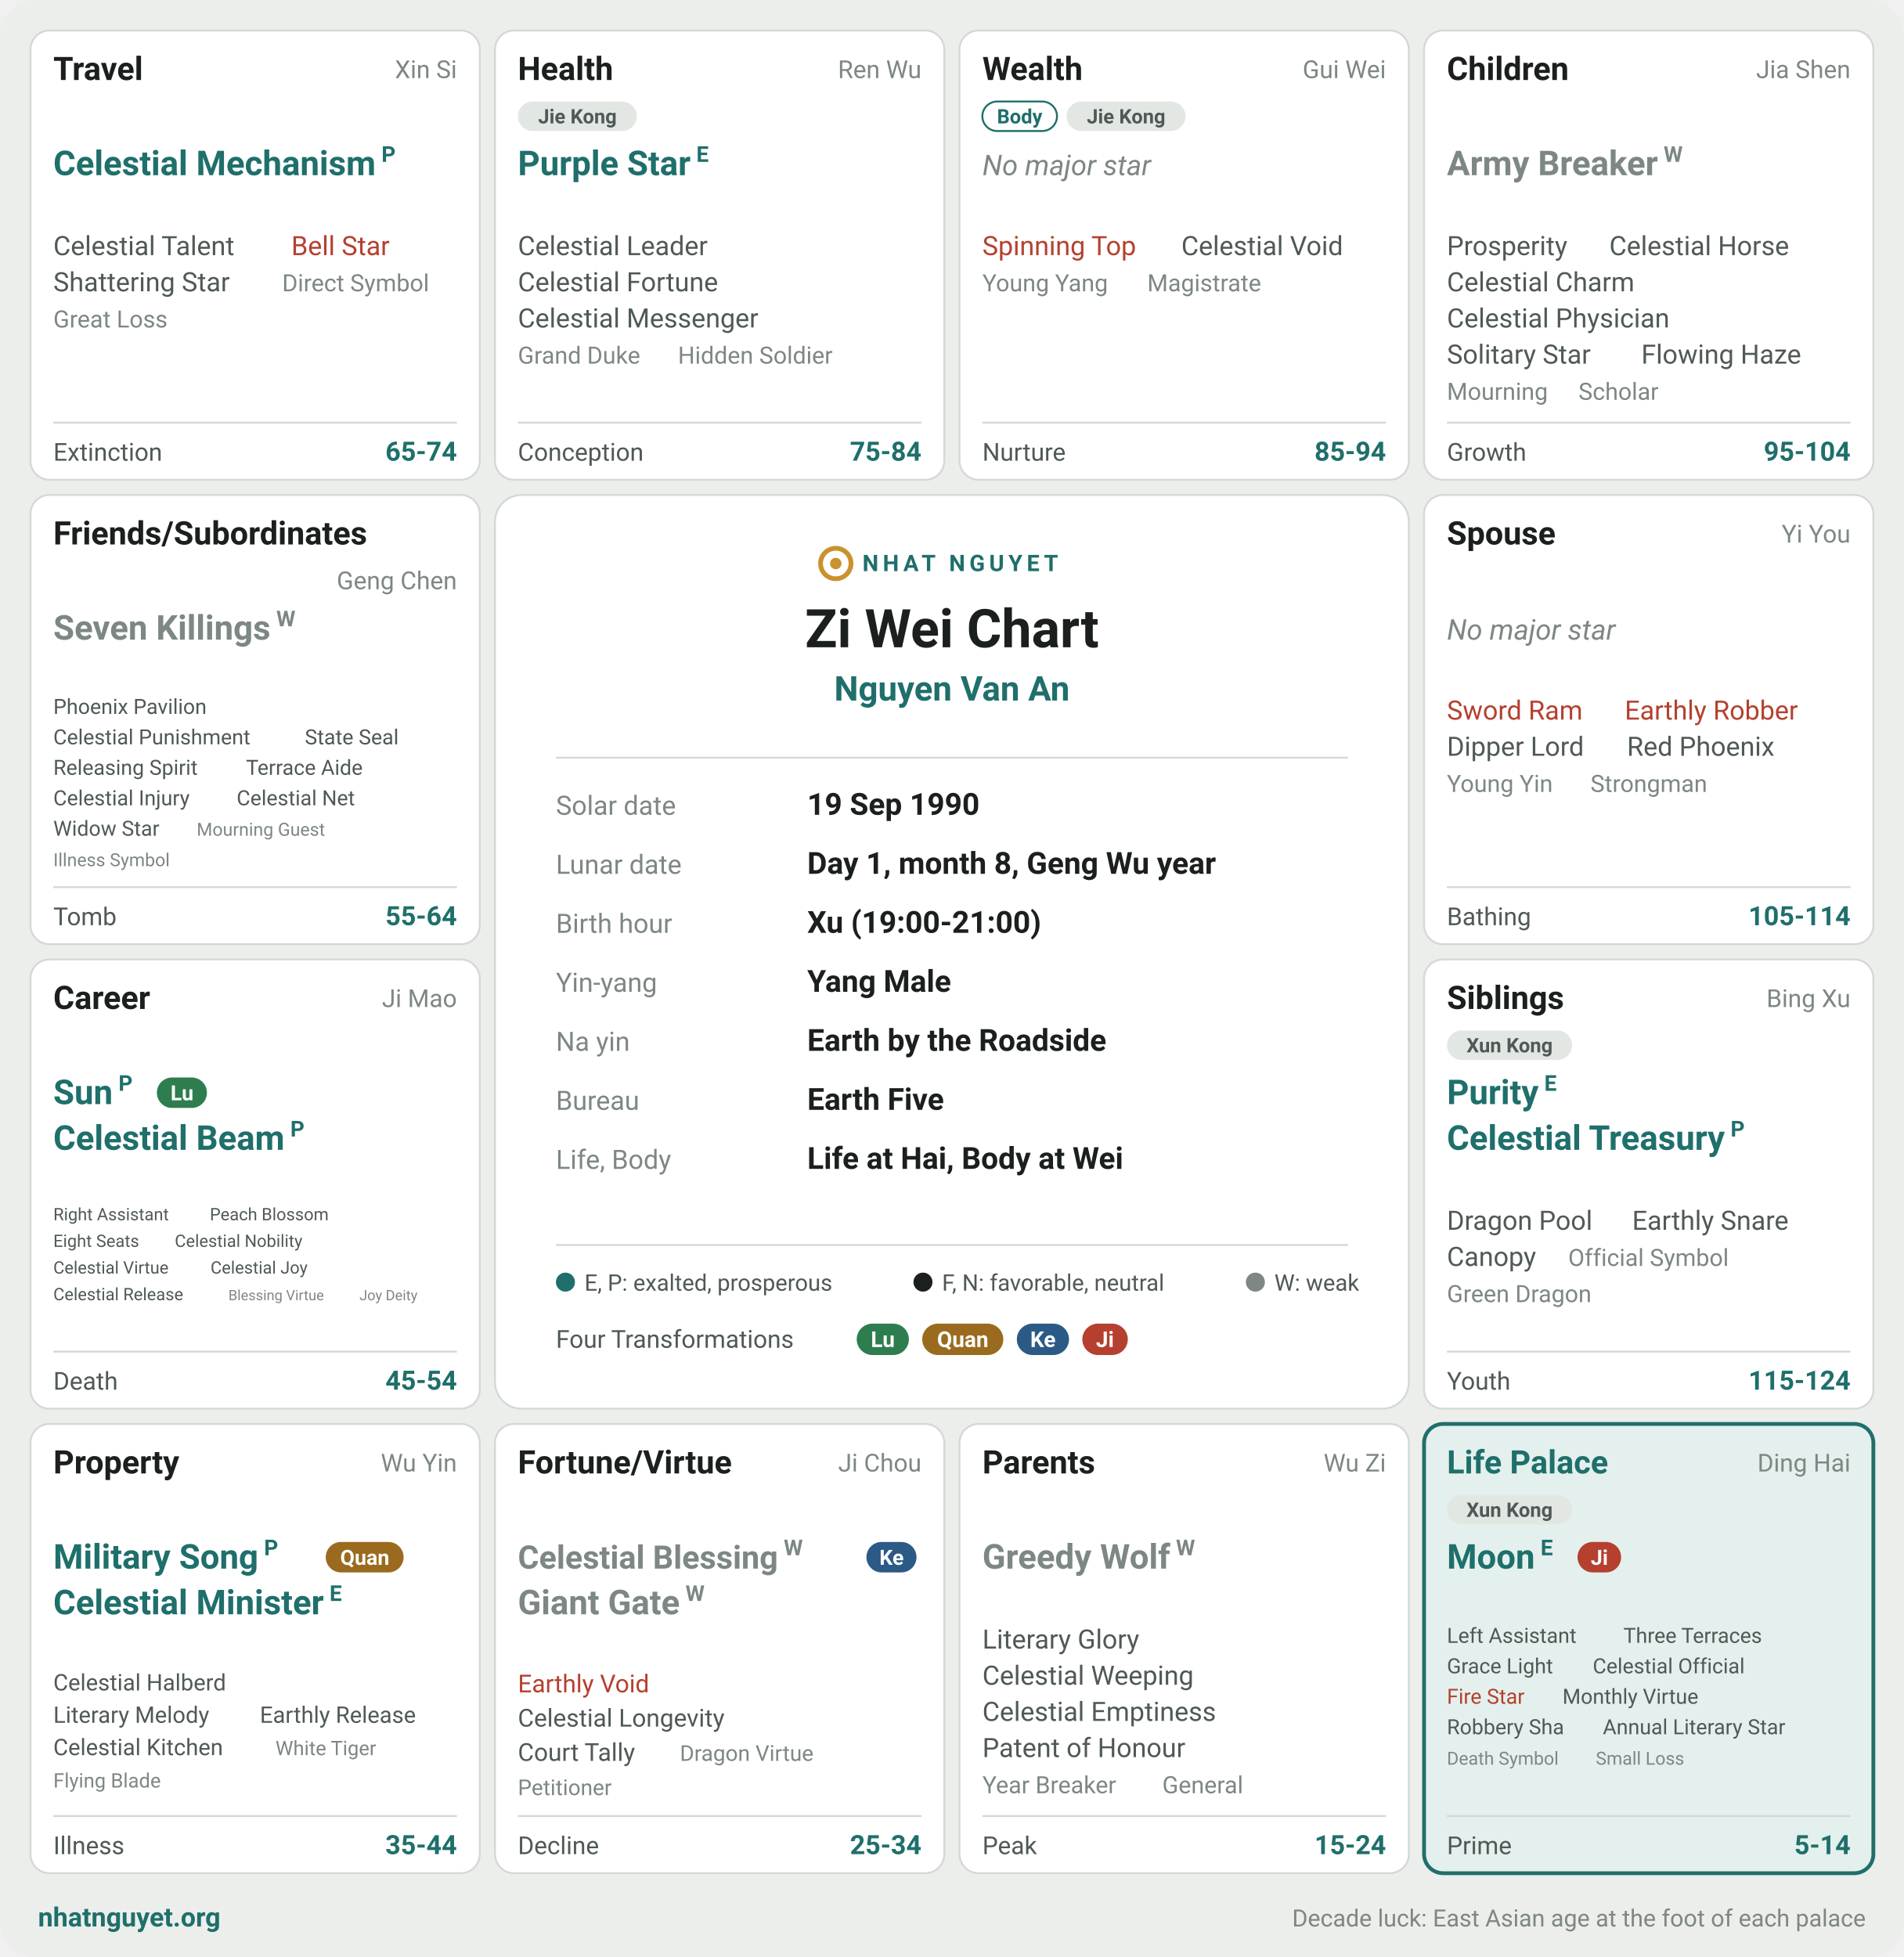
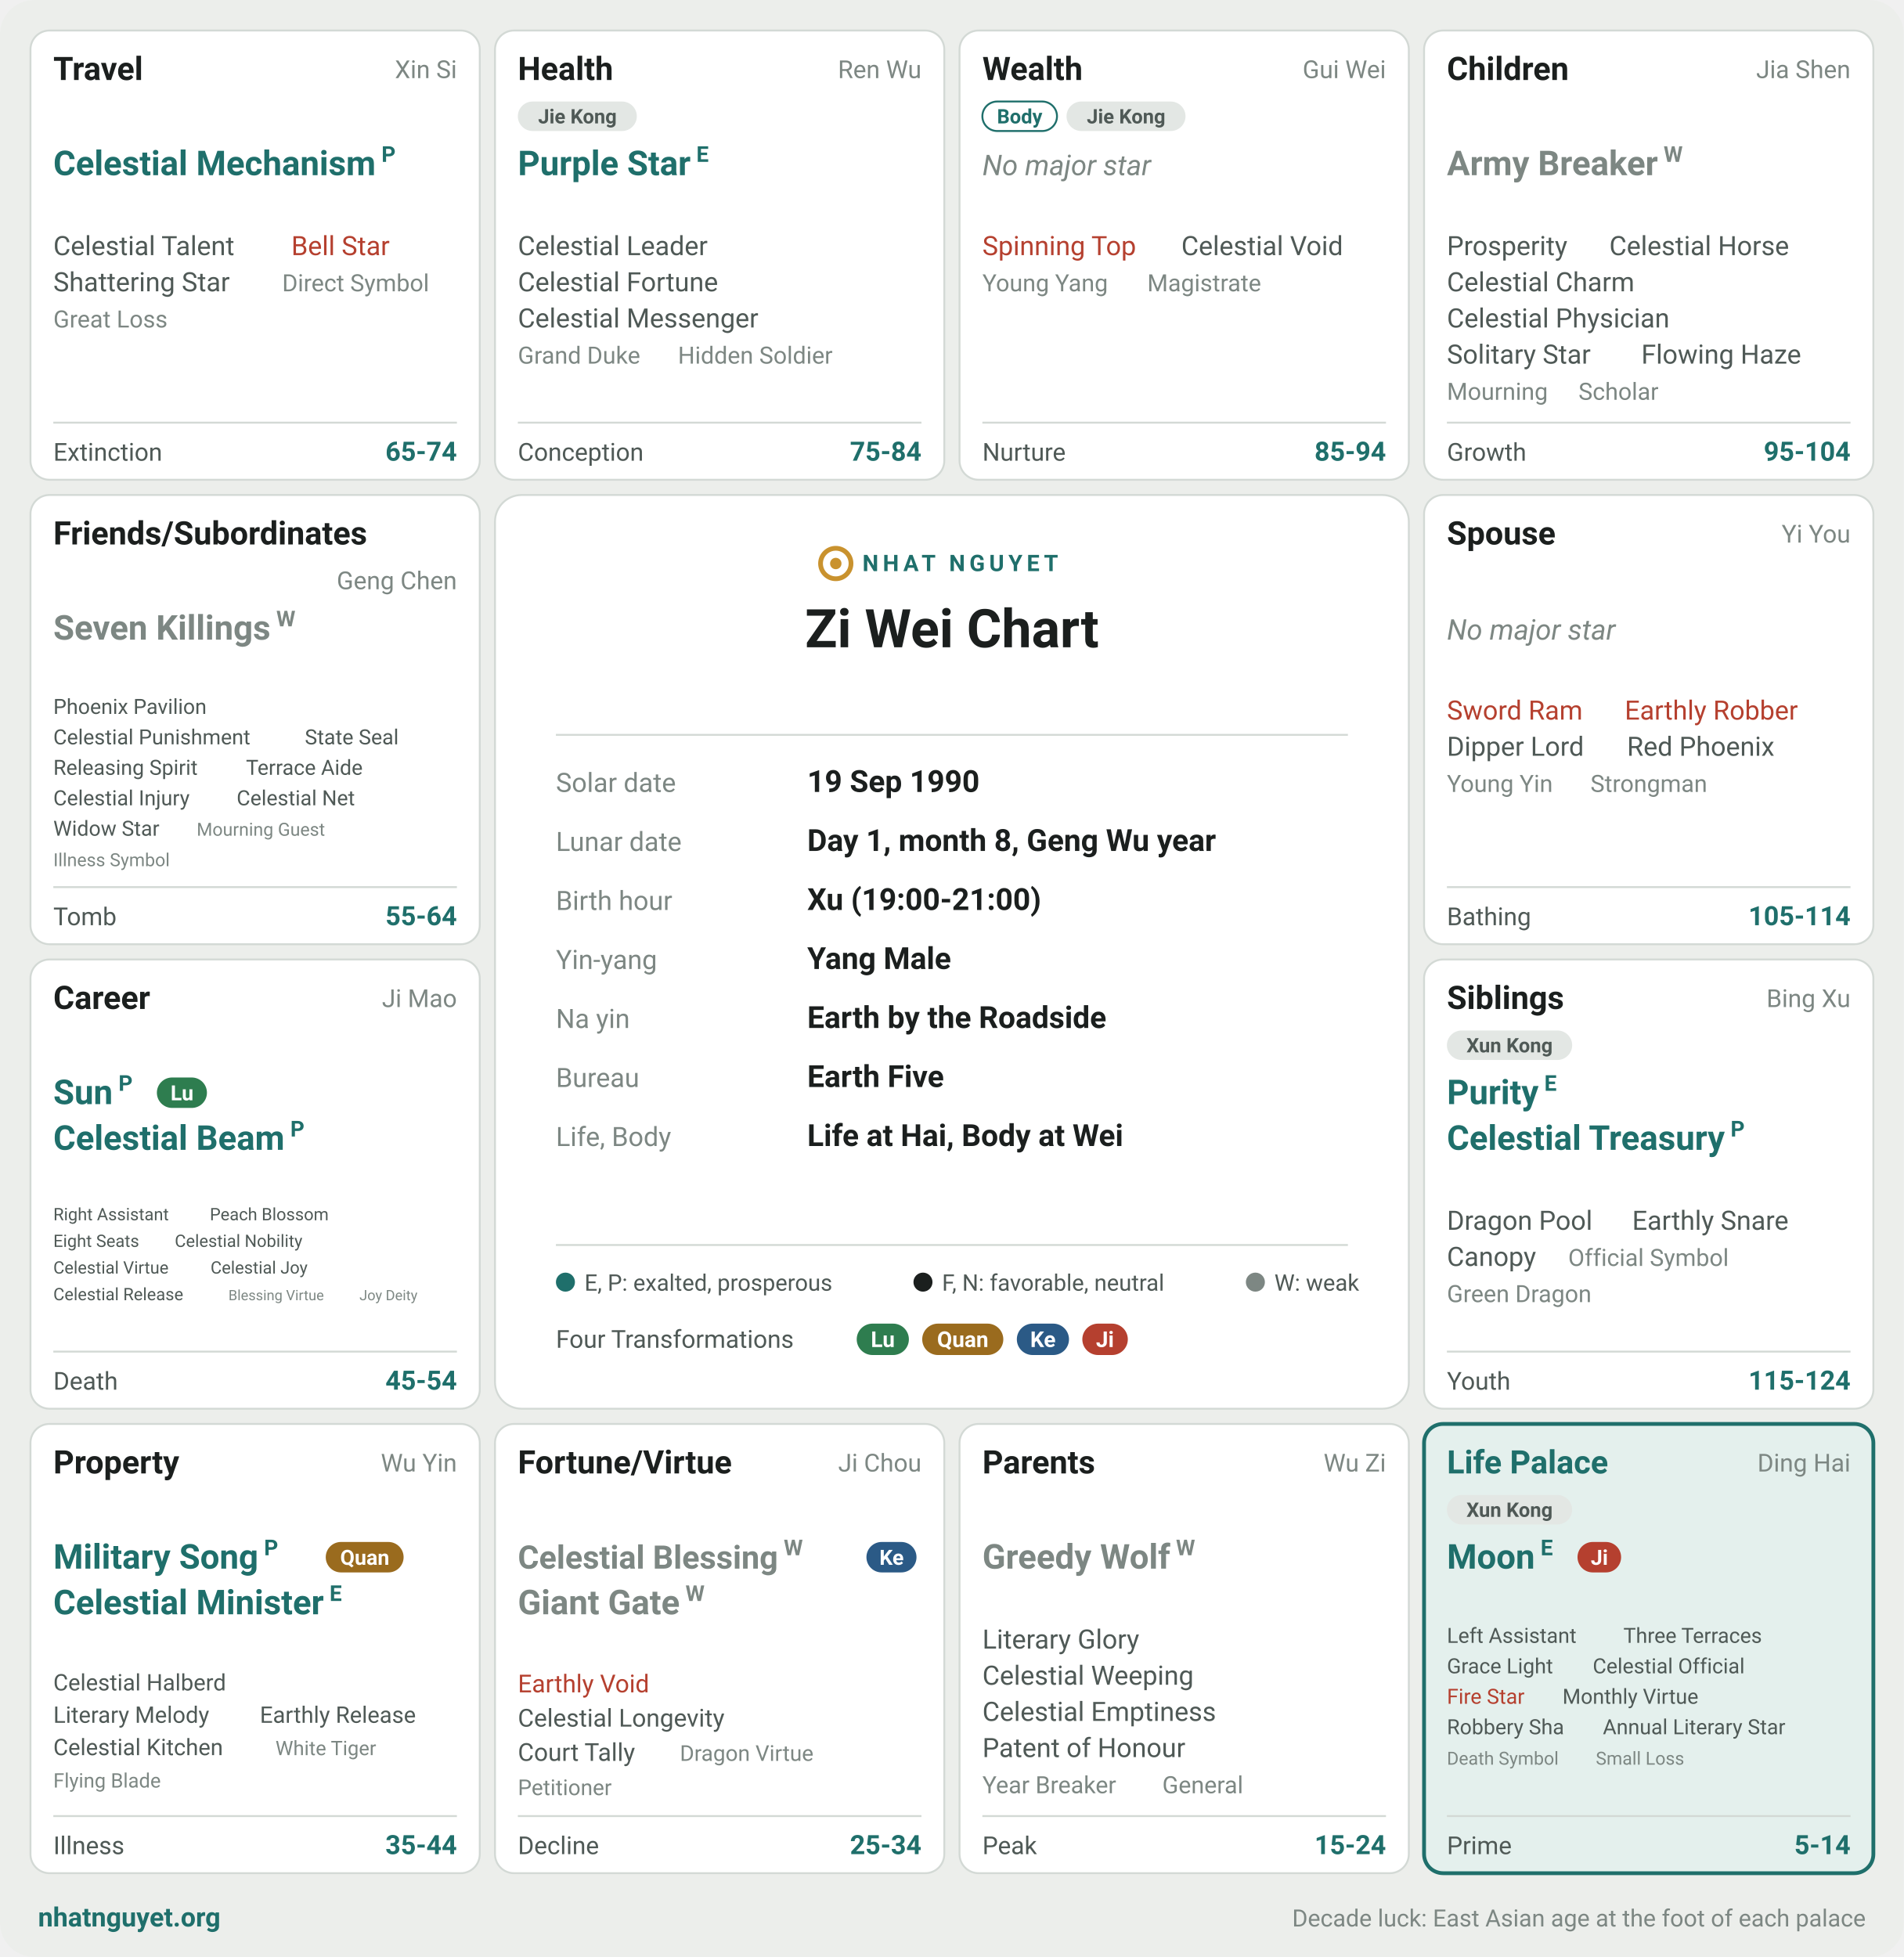
<svg xmlns="http://www.w3.org/2000/svg" viewBox="0 0 1000 1028" width="720" height="740.2" role="img" aria-labelledby="nn-tieu-de nn-mo-ta" lang="en">
  <style>text{font-family:-apple-system, BlinkMacSystemFont, 'Segoe UI', Roboto, 'Helvetica Neue', Arial, 'Noto Sans', 'PingFang SC', 'Hiragino Sans GB', 'Microsoft YaHei', 'Noto Sans CJK SC', sans-serif;}</style>
  <rect x="0" y="0" width="1000" height="1028" rx="18" fill="#ECEEEB" />
  <rect x="504" y="748" width="236" height="236" rx="10" fill="#FFFFFF" stroke="#D3D9D5" stroke-width="1" />
  <text x="728" y="773" font-size="13" fill="#7D8783" text-anchor="end">Wu Zi</text>
  <text x="516" y="774" font-size="17" fill="#1B1F1E" font-weight="700">Parents</text>
  <text x="516" y="824" font-size="18" fill="#7D8783" font-weight="700">Greedy Wolf<tspan dx="3" dy="-7" font-size="11.5">W</tspan>
  </text>
  <text x="516" y="866" font-size="14" fill="#4F5956">Literary Glory</text>
  <text x="516" y="885" font-size="14" fill="#4F5956">Celestial Weeping</text>
  <text x="516" y="904" font-size="14" fill="#4F5956">Celestial Emptiness</text>
  <text x="516" y="923" font-size="14" fill="#4F5956">Patent of Honour</text>
  <text x="516" y="942" font-size="12.5" fill="#7D8783">Year Breaker</text>
  <text x="610.5" y="942" font-size="12.5" fill="#7D8783">General</text>
  <line x1="516" y1="954" x2="728" y2="954" stroke="#D3D9D5" stroke-width="1" />
  <text x="728" y="974" font-size="14" fill="#1F6F6B" font-weight="700" text-anchor="end">15-24</text>
  <text x="516" y="974" font-size="13" fill="#4F5956">Peak</text>
  <rect x="260" y="748" width="236" height="236" rx="10" fill="#FFFFFF" stroke="#D3D9D5" stroke-width="1" />
  <text x="484" y="773" font-size="13" fill="#7D8783" text-anchor="end">Ji Chou</text>
  <text x="272" y="774" font-size="17" fill="#1B1F1E" font-weight="700">Fortune/Virtue</text>
  <text x="272" y="824" font-size="17" fill="#7D8783" font-weight="700">Celestial Blessing<tspan dx="3" dy="-7" font-size="11.5">W</tspan>
  </text>
  <rect x="455.1" y="810" width="26.3" height="16" rx="8" fill="#2B5A86" />
  <text x="468.3" y="822" font-size="11" fill="#FFFFFF" font-weight="700" text-anchor="middle">Ke</text>
  <text x="272" y="848" font-size="18" fill="#7D8783" font-weight="700">Giant Gate<tspan dx="3" dy="-7" font-size="11.5">W</tspan>
  </text>
  <text x="272" y="889" font-size="13" fill="#B5402F">Earthly Void</text>
  <text x="272" y="907" font-size="13" fill="#4F5956">Celestial Longevity</text>
  <text x="272" y="925" font-size="13" fill="#4F5956">Court Tally</text>
  <text x="357.1" y="925" font-size="11.5" fill="#7D8783">Dragon Virtue</text>
  <text x="272" y="943" font-size="11.5" fill="#7D8783">Petitioner</text>
  <line x1="272" y1="954" x2="484" y2="954" stroke="#D3D9D5" stroke-width="1" />
  <text x="484" y="974" font-size="14" fill="#1F6F6B" font-weight="700" text-anchor="end">25-34</text>
  <text x="272" y="974" font-size="13" fill="#4F5956">Decline</text>
  <rect x="16" y="748" width="236" height="236" rx="10" fill="#FFFFFF" stroke="#D3D9D5" stroke-width="1" />
  <text x="240" y="773" font-size="13" fill="#7D8783" text-anchor="end">Wu Yin</text>
  <text x="28" y="774" font-size="17" fill="#1B1F1E" font-weight="700">Property</text>
  <text x="28" y="824" font-size="18" fill="#1F6F6B" font-weight="700">Military Song<tspan dx="3" dy="-7" font-size="11.5">P</tspan>
  </text>
  <rect x="171.1" y="810" width="40.9" height="16" rx="8" fill="#9A6B1E" />
  <text x="191.6" y="822" font-size="11" fill="#FFFFFF" font-weight="700" text-anchor="middle">Quan</text>
  <text x="28" y="848" font-size="18" fill="#1F6F6B" font-weight="700">Celestial Minister<tspan dx="3" dy="-7" font-size="11.5">E</tspan>
  </text>
  <text x="28" y="888" font-size="12" fill="#4F5956">Celestial Halberd</text>
  <text x="28" y="905" font-size="12" fill="#4F5956">Literary Melody</text>
  <text x="136.5" y="905" font-size="12" fill="#4F5956">Earthly Release</text>
  <text x="28" y="922" font-size="12" fill="#4F5956">Celestial Kitchen</text>
  <text x="144.7" y="922" font-size="10.5" fill="#7D8783">White Tiger</text>
  <text x="28" y="939" font-size="10.5" fill="#7D8783">Flying Blade</text>
  <line x1="28" y1="954" x2="240" y2="954" stroke="#D3D9D5" stroke-width="1" />
  <text x="240" y="974" font-size="14" fill="#1F6F6B" font-weight="700" text-anchor="end">35-44</text>
  <text x="28" y="974" font-size="13" fill="#4F5956">Illness</text>
  <rect x="16" y="504" width="236" height="236" rx="10" fill="#FFFFFF" stroke="#D3D9D5" stroke-width="1" />
  <text x="240" y="529" font-size="13" fill="#7D8783" text-anchor="end">Ji Mao</text>
  <text x="28" y="530" font-size="17" fill="#1B1F1E" font-weight="700">Career</text>
  <text x="28" y="580" font-size="18" fill="#1F6F6B" font-weight="700">Sun<tspan dx="3" dy="-7" font-size="11.5">P</tspan>
  </text>
  <rect x="82.4" y="566" width="26.3" height="16" rx="8" fill="#2E7D4F" />
  <text x="95.6" y="578" font-size="11" fill="#FFFFFF" font-weight="700" text-anchor="middle">Lu</text>
  <text x="28" y="604" font-size="18" fill="#1F6F6B" font-weight="700">Celestial Beam<tspan dx="3" dy="-7" font-size="11.5">P</tspan>
  </text>
  <text x="28" y="641" font-size="9" fill="#4F5956">Right Assistant</text>
  <text x="110.2" y="641" font-size="9" fill="#4F5956">Peach Blossom</text>
  <text x="28" y="655" font-size="9" fill="#4F5956">Eight Seats</text>
  <text x="91.8" y="655" font-size="9" fill="#4F5956">Celestial Nobility</text>
  <text x="28" y="669" font-size="9" fill="#4F5956">Celestial Virtue</text>
  <text x="110.6" y="669" font-size="9" fill="#4F5956">Celestial Joy</text>
  <text x="28" y="683" font-size="9" fill="#4F5956">Celestial Release</text>
  <text x="120" y="683" font-size="7.5" fill="#7D8783">Blessing Virtue</text>
  <text x="188.8" y="683" font-size="7.5" fill="#7D8783">Joy Deity</text>
  <line x1="28" y1="710" x2="240" y2="710" stroke="#D3D9D5" stroke-width="1" />
  <text x="240" y="730" font-size="14" fill="#1F6F6B" font-weight="700" text-anchor="end">45-54</text>
  <text x="28" y="730" font-size="13" fill="#4F5956">Death</text>
  <rect x="16" y="260" width="236" height="236" rx="10" fill="#FFFFFF" stroke="#D3D9D5" stroke-width="1" />
  <text x="240" y="309.5" font-size="13" fill="#7D8783" text-anchor="end">Geng Chen</text>
  <text x="28" y="286" font-size="17" fill="#1B1F1E" font-weight="700">Friends/Subordinates</text>
  <text x="28" y="336" font-size="18" fill="#7D8783" font-weight="700">Seven Killings<tspan dx="3" dy="-7" font-size="11.5">W</tspan>
  </text>
  <text x="28" y="375" font-size="11" fill="#4F5956">Phoenix Pavilion</text>
  <text x="28" y="391" font-size="11" fill="#4F5956">Celestial Punishment</text>
  <text x="160.1" y="391" font-size="11" fill="#4F5956">State Seal</text>
  <text x="28" y="407" font-size="11" fill="#4F5956">Releasing Spirit</text>
  <text x="129.2" y="407" font-size="11" fill="#4F5956">Terrace Aide</text>
  <text x="28" y="423" font-size="11" fill="#4F5956">Celestial Injury</text>
  <text x="124.3" y="423" font-size="11" fill="#4F5956">Celestial Net</text>
  <text x="28" y="439" font-size="11" fill="#4F5956">Widow Star</text>
  <text x="103.3" y="439" font-size="9.5" fill="#7D8783">Mourning Guest</text>
  <text x="28" y="455" font-size="9.5" fill="#7D8783">Illness Symbol</text>
  <line x1="28" y1="466" x2="240" y2="466" stroke="#D3D9D5" stroke-width="1" />
  <text x="240" y="486" font-size="14" fill="#1F6F6B" font-weight="700" text-anchor="end">55-64</text>
  <text x="28" y="486" font-size="13" fill="#4F5956">Tomb</text>
  <rect x="16" y="16" width="236" height="236" rx="10" fill="#FFFFFF" stroke="#D3D9D5" stroke-width="1" />
  <text x="240" y="41" font-size="13" fill="#7D8783" text-anchor="end">Xin Si</text>
  <text x="28" y="42" font-size="17" fill="#1B1F1E" font-weight="700">Travel</text>
  <text x="28" y="92" font-size="18" fill="#1F6F6B" font-weight="700">Celestial Mechanism<tspan dx="3" dy="-7" font-size="11.5">P</tspan>
  </text>
  <text x="28" y="134" font-size="14" fill="#4F5956">Celestial Talent</text>
  <text x="153" y="134" font-size="14" fill="#B5402F">Bell Star</text>
  <text x="28" y="153" font-size="14" fill="#4F5956">Shattering Star</text>
  <text x="148.2" y="153" font-size="12.5" fill="#7D8783">Direct Symbol</text>
  <text x="28" y="172" font-size="12.5" fill="#7D8783">Great Loss</text>
  <line x1="28" y1="222" x2="240" y2="222" stroke="#D3D9D5" stroke-width="1" />
  <text x="240" y="242" font-size="14" fill="#1F6F6B" font-weight="700" text-anchor="end">65-74</text>
  <text x="28" y="242" font-size="13" fill="#4F5956">Extinction</text>
  <rect x="260" y="16" width="236" height="236" rx="10" fill="#FFFFFF" stroke="#D3D9D5" stroke-width="1" />
  <text x="484" y="41" font-size="13" fill="#7D8783" text-anchor="end">Ren Wu</text>
  <text x="272" y="42" font-size="17" fill="#1B1F1E" font-weight="700">Health</text>
  <rect x="272" y="53.3" width="62.5" height="15.5" rx="7.8" fill="#E3E7E4" />
  <text x="303.3" y="64.8" font-size="10.5" fill="#4F5956" font-weight="700" text-anchor="middle">Jie Kong</text>
  <text x="272" y="92" font-size="18" fill="#1F6F6B" font-weight="700">Purple Star<tspan dx="3" dy="-7" font-size="11.5">E</tspan>
  </text>
  <text x="272" y="134" font-size="14" fill="#4F5956">Celestial Leader</text>
  <text x="272" y="153" font-size="14" fill="#4F5956">Celestial Fortune</text>
  <text x="272" y="172" font-size="14" fill="#4F5956">Celestial Messenger</text>
  <text x="272" y="191" font-size="12.5" fill="#7D8783">Grand Duke</text>
  <text x="356.1" y="191" font-size="12.5" fill="#7D8783">Hidden Soldier</text>
  <line x1="272" y1="222" x2="484" y2="222" stroke="#D3D9D5" stroke-width="1" />
  <text x="484" y="242" font-size="14" fill="#1F6F6B" font-weight="700" text-anchor="end">75-84</text>
  <text x="272" y="242" font-size="13" fill="#4F5956">Conception</text>
  <rect x="504" y="16" width="236" height="236" rx="10" fill="#FFFFFF" stroke="#D3D9D5" stroke-width="1" />
  <text x="728" y="41" font-size="13" fill="#7D8783" text-anchor="end">Gui Wei</text>
  <text x="516" y="42" font-size="17" fill="#1B1F1E" font-weight="700">Wealth</text>
  <rect x="516" y="53.3" width="39.2" height="15.5" rx="7.8" fill="none" stroke="#1F6F6B" stroke-width="1" />
  <text x="535.6" y="64.8" font-size="10.5" fill="#1F6F6B" font-weight="700" text-anchor="middle">Body</text>
  <rect x="560.2" y="53.3" width="62.5" height="15.5" rx="7.8" fill="#E3E7E4" />
  <text x="591.5" y="64.8" font-size="10.5" fill="#4F5956" font-weight="700" text-anchor="middle">Jie Kong</text>
  <text x="516" y="92" font-size="15" fill="#7D8783" font-style="italic">No major star</text>
  <text x="516" y="134" font-size="14" fill="#B5402F">Spinning Top</text>
  <text x="620.5" y="134" font-size="14" fill="#4F5956">Celestial Void</text>
  <text x="516" y="153" font-size="12.5" fill="#7D8783">Young Yang</text>
  <text x="602.6" y="153" font-size="12.5" fill="#7D8783">Magistrate</text>
  <line x1="516" y1="222" x2="728" y2="222" stroke="#D3D9D5" stroke-width="1" />
  <text x="728" y="242" font-size="14" fill="#1F6F6B" font-weight="700" text-anchor="end">85-94</text>
  <text x="516" y="242" font-size="13" fill="#4F5956">Nurture</text>
  <rect x="748" y="16" width="236" height="236" rx="10" fill="#FFFFFF" stroke="#D3D9D5" stroke-width="1" />
  <text x="972" y="41" font-size="13" fill="#7D8783" text-anchor="end">Jia Shen</text>
  <text x="760" y="42" font-size="17" fill="#1B1F1E" font-weight="700">Children</text>
  <text x="760" y="92" font-size="18" fill="#7D8783" font-weight="700">Army Breaker<tspan dx="3" dy="-7" font-size="11.5">W</tspan>
  </text>
  <text x="760" y="134" font-size="14" fill="#4F5956">Prosperity</text>
  <text x="845.3" y="134" font-size="14" fill="#4F5956">Celestial Horse</text>
  <text x="760" y="153" font-size="14" fill="#4F5956">Celestial Charm</text>
  <text x="760" y="172" font-size="14" fill="#4F5956">Celestial Physician</text>
  <text x="760" y="191" font-size="14" fill="#4F5956">Solitary Star</text>
  <text x="862.1" y="191" font-size="14" fill="#4F5956">Flowing Haze</text>
  <text x="760" y="210" font-size="12.5" fill="#7D8783">Mourning</text>
  <text x="829.1" y="210" font-size="12.5" fill="#7D8783">Scholar</text>
  <line x1="760" y1="222" x2="972" y2="222" stroke="#D3D9D5" stroke-width="1" />
  <text x="972" y="242" font-size="14" fill="#1F6F6B" font-weight="700" text-anchor="end">95-104</text>
  <text x="760" y="242" font-size="13" fill="#4F5956">Growth</text>
  <rect x="748" y="260" width="236" height="236" rx="10" fill="#FFFFFF" stroke="#D3D9D5" stroke-width="1" />
  <text x="972" y="285" font-size="13" fill="#7D8783" text-anchor="end">Yi You</text>
  <text x="760" y="286" font-size="17" fill="#1B1F1E" font-weight="700">Spouse</text>
  <text x="760" y="336" font-size="15" fill="#7D8783" font-style="italic">No major star</text>
  <text x="760" y="378" font-size="14" fill="#B5402F">Sword Ram</text>
  <text x="853.4" y="378" font-size="14" fill="#B5402F">Earthly Robber</text>
  <text x="760" y="397" font-size="14" fill="#4F5956">Dipper Lord</text>
  <text x="854.6" y="397" font-size="14" fill="#4F5956">Red Phoenix</text>
  <text x="760" y="416" font-size="12.5" fill="#7D8783">Young Yin</text>
  <text x="835.4" y="416" font-size="12.5" fill="#7D8783">Strongman</text>
  <line x1="760" y1="466" x2="972" y2="466" stroke="#D3D9D5" stroke-width="1" />
  <text x="972" y="486" font-size="14" fill="#1F6F6B" font-weight="700" text-anchor="end">105-114</text>
  <text x="760" y="486" font-size="13" fill="#4F5956">Bathing</text>
  <rect x="748" y="504" width="236" height="236" rx="10" fill="#FFFFFF" stroke="#D3D9D5" stroke-width="1" />
  <text x="972" y="529" font-size="13" fill="#7D8783" text-anchor="end">Bing Xu</text>
  <text x="760" y="530" font-size="17" fill="#1B1F1E" font-weight="700">Siblings</text>
  <rect x="760" y="541.3" width="65.8" height="15.5" rx="7.8" fill="#E3E7E4" />
  <text x="792.9" y="552.8" font-size="10.5" fill="#4F5956" font-weight="700" text-anchor="middle">Xun Kong</text>
  <text x="760" y="580" font-size="18" fill="#1F6F6B" font-weight="700">Purity<tspan dx="3" dy="-7" font-size="11.5">E</tspan>
  </text>
  <text x="760" y="604" font-size="18" fill="#1F6F6B" font-weight="700">Celestial Treasury<tspan dx="3" dy="-7" font-size="11.5">P</tspan>
  </text>
  <text x="760" y="646" font-size="14" fill="#4F5956">Dragon Pool</text>
  <text x="857.3" y="646" font-size="14" fill="#4F5956">Earthly Snare</text>
  <text x="760" y="665" font-size="14" fill="#4F5956">Canopy</text>
  <text x="823.7" y="665" font-size="12.5" fill="#7D8783">Official Symbol</text>
  <text x="760" y="684" font-size="12.5" fill="#7D8783">Green Dragon</text>
  <line x1="760" y1="710" x2="972" y2="710" stroke="#D3D9D5" stroke-width="1" />
  <text x="972" y="730" font-size="14" fill="#1F6F6B" font-weight="700" text-anchor="end">115-124</text>
  <text x="760" y="730" font-size="13" fill="#4F5956">Youth</text>
  <rect x="748" y="748" width="236" height="236" rx="10" fill="#E4F0ED" stroke="#1F6F6B" stroke-width="2" />
  <text x="972" y="773" font-size="13" fill="#7D8783" text-anchor="end">Ding Hai</text>
  <text x="760" y="774" font-size="17" fill="#1F6F6B" font-weight="700">Life Palace</text>
  <rect x="760" y="785.3" width="65.8" height="15.5" rx="7.8" fill="#E3E7E4" />
  <text x="792.9" y="796.8" font-size="10.5" fill="#4F5956" font-weight="700" text-anchor="middle">Xun Kong</text>
  <text x="760" y="824" font-size="18" fill="#1F6F6B" font-weight="700">Moon<tspan dx="3" dy="-7" font-size="11.5">E</tspan>
  </text>
  <rect x="828.6" y="810" width="22.9" height="16" rx="8" fill="#B5402F" />
  <text x="840.1" y="822" font-size="11" fill="#FFFFFF" font-weight="700" text-anchor="middle">Ji</text>
  <text x="760" y="863" font-size="11" fill="#4F5956">Left Assistant</text>
  <text x="852.7" y="863" font-size="11" fill="#4F5956">Three Terraces</text>
  <text x="760" y="879" font-size="11" fill="#4F5956">Grace Light</text>
  <text x="836.6" y="879" font-size="11" fill="#4F5956">Celestial Official</text>
  <text x="760" y="895" font-size="11" fill="#B5402F">Fire Star</text>
  <text x="820.7" y="895" font-size="11" fill="#4F5956">Monthly Virtue</text>
  <text x="760" y="911" font-size="11" fill="#4F5956">Robbery Sha</text>
  <text x="841.9" y="911" font-size="11" fill="#4F5956">Annual Literary Star</text>
  <text x="760" y="927" font-size="9.5" fill="#7D8783">Death Symbol</text>
  <text x="838.2" y="927" font-size="9.5" fill="#7D8783">Small Loss</text>
  <line x1="760" y1="954" x2="972" y2="954" stroke="#D3D9D5" stroke-width="1" />
  <text x="972" y="974" font-size="14" fill="#1F6F6B" font-weight="700" text-anchor="end">5-14</text>
  <text x="760" y="974" font-size="13" fill="#4F5956">Prime</text>
  <rect x="260" y="260" width="480" height="480" rx="14" fill="#FFFFFF" stroke="#D3D9D5" stroke-width="1" />
  <circle cx="439" cy="296" r="8" fill="none" stroke="#C9922E" stroke-width="2.5" />
  <circle cx="439" cy="296" r="3" fill="#C9922E" />
  <text x="453" y="300" font-size="12" fill="#1F6F6B" font-weight="700" letter-spacing="2.2">NHAT NGUYET</text>
  <text x="500" y="340" font-size="28" fill="#1B1F1E" font-weight="700" text-anchor="middle">Zi Wei Chart</text>
-   <text x="500" y="368" font-size="18" fill="#1F6F6B" font-weight="700" text-anchor="middle">Nguyen Van An</text>
-   <line x1="292" y1="398" x2="708" y2="398" stroke="#D3D9D5" stroke-width="1" />
-   <text x="292" y="428" font-size="14" fill="#7D8783">Solar date</text>
-   <text x="424" y="428" font-size="16" fill="#1B1F1E" font-weight="700">19 Sep 1990</text>
-   <text x="292" y="459" font-size="14" fill="#7D8783">Lunar date</text>
-   <text x="424" y="459" font-size="16" fill="#1B1F1E" font-weight="700">Day 1, month 8, Geng Wu year</text>
-   <text x="292" y="490" font-size="14" fill="#7D8783">Birth hour</text>
-   <text x="424" y="490" font-size="16" fill="#1B1F1E" font-weight="700">Xu (19:00-21:00)</text>
-   <text x="292" y="521" font-size="14" fill="#7D8783">Yin-yang</text>
-   <text x="424" y="521" font-size="16" fill="#1B1F1E" font-weight="700">Yang Male</text>
-   <text x="292" y="552" font-size="14" fill="#7D8783">Na yin</text>
-   <text x="424" y="552" font-size="16" fill="#1B1F1E" font-weight="700">Earth by the Roadside</text>
-   <text x="292" y="583" font-size="14" fill="#7D8783">Bureau</text>
-   <text x="424" y="583" font-size="16" fill="#1B1F1E" font-weight="700">Earth Five</text>
-   <text x="292" y="614" font-size="14" fill="#7D8783">Life, Body</text>
-   <text x="424" y="614" font-size="16" fill="#1B1F1E" font-weight="700">Life at Hai, Body at Wei</text>
+   <line x1="292" y1="386" x2="708" y2="386" stroke="#D3D9D5" stroke-width="1" />
+   <text x="292" y="416" font-size="14" fill="#7D8783">Solar date</text>
+   <text x="424" y="416" font-size="16" fill="#1B1F1E" font-weight="700">19 Sep 1990</text>
+   <text x="292" y="447" font-size="14" fill="#7D8783">Lunar date</text>
+   <text x="424" y="447" font-size="16" fill="#1B1F1E" font-weight="700">Day 1, month 8, Geng Wu year</text>
+   <text x="292" y="478" font-size="14" fill="#7D8783">Birth hour</text>
+   <text x="424" y="478" font-size="16" fill="#1B1F1E" font-weight="700">Xu (19:00-21:00)</text>
+   <text x="292" y="509" font-size="14" fill="#7D8783">Yin-yang</text>
+   <text x="424" y="509" font-size="16" fill="#1B1F1E" font-weight="700">Yang Male</text>
+   <text x="292" y="540" font-size="14" fill="#7D8783">Na yin</text>
+   <text x="424" y="540" font-size="16" fill="#1B1F1E" font-weight="700">Earth by the Roadside</text>
+   <text x="292" y="571" font-size="14" fill="#7D8783">Bureau</text>
+   <text x="424" y="571" font-size="16" fill="#1B1F1E" font-weight="700">Earth Five</text>
+   <text x="292" y="602" font-size="14" fill="#7D8783">Life, Body</text>
+   <text x="424" y="602" font-size="16" fill="#1B1F1E" font-weight="700">Life at Hai, Body at Wei</text>
  <line x1="292" y1="654" x2="708" y2="654" stroke="#D3D9D5" stroke-width="1" />
  <circle cx="297" cy="673.5" r="5" fill="#1F6F6B" />
  <text x="307" y="678" font-size="12" fill="#4F5956">E, P: exalted, prosperous</text>
  <circle cx="484.8" cy="673.5" r="5" fill="#1B1F1E" />
  <text x="494.8" y="678" font-size="12" fill="#4F5956">F, N: favorable, neutral</text>
  <circle cx="659.4" cy="673.5" r="5" fill="#7D8783" />
  <text x="669.4" y="678" font-size="12" fill="#4F5956">W: weak</text>
  <text x="292" y="708" font-size="13" fill="#4F5956">Four Transformations</text>
  <rect x="450" y="695.3" width="27.4" height="16.5" rx="8.3" fill="#2E7D4F" />
  <text x="463.7" y="707.6" font-size="11.5" fill="#FFFFFF" font-weight="700" text-anchor="middle">Lu</text>
  <rect x="484.4" y="695.3" width="42.6" height="16.5" rx="8.3" fill="#9A6B1E" />
  <text x="505.7" y="707.6" font-size="11.5" fill="#FFFFFF" font-weight="700" text-anchor="middle">Quan</text>
  <rect x="534.1" y="695.3" width="27.4" height="16.5" rx="8.3" fill="#2B5A86" />
  <text x="547.8" y="707.6" font-size="11.5" fill="#FFFFFF" font-weight="700" text-anchor="middle">Ke</text>
  <rect x="568.5" y="695.3" width="23.9" height="16.5" rx="8.3" fill="#B5402F" />
  <text x="580.4" y="707.6" font-size="11.5" fill="#FFFFFF" font-weight="700" text-anchor="middle">Ji</text>
  <text x="20" y="1012" font-size="14" fill="#1F6F6B" font-weight="700">nhatnguyet.org</text>
  <text x="980" y="1012" font-size="12.5" fill="#7D8783" text-anchor="end">Decade luck: East Asian age at the foot of each palace</text>
</svg>
